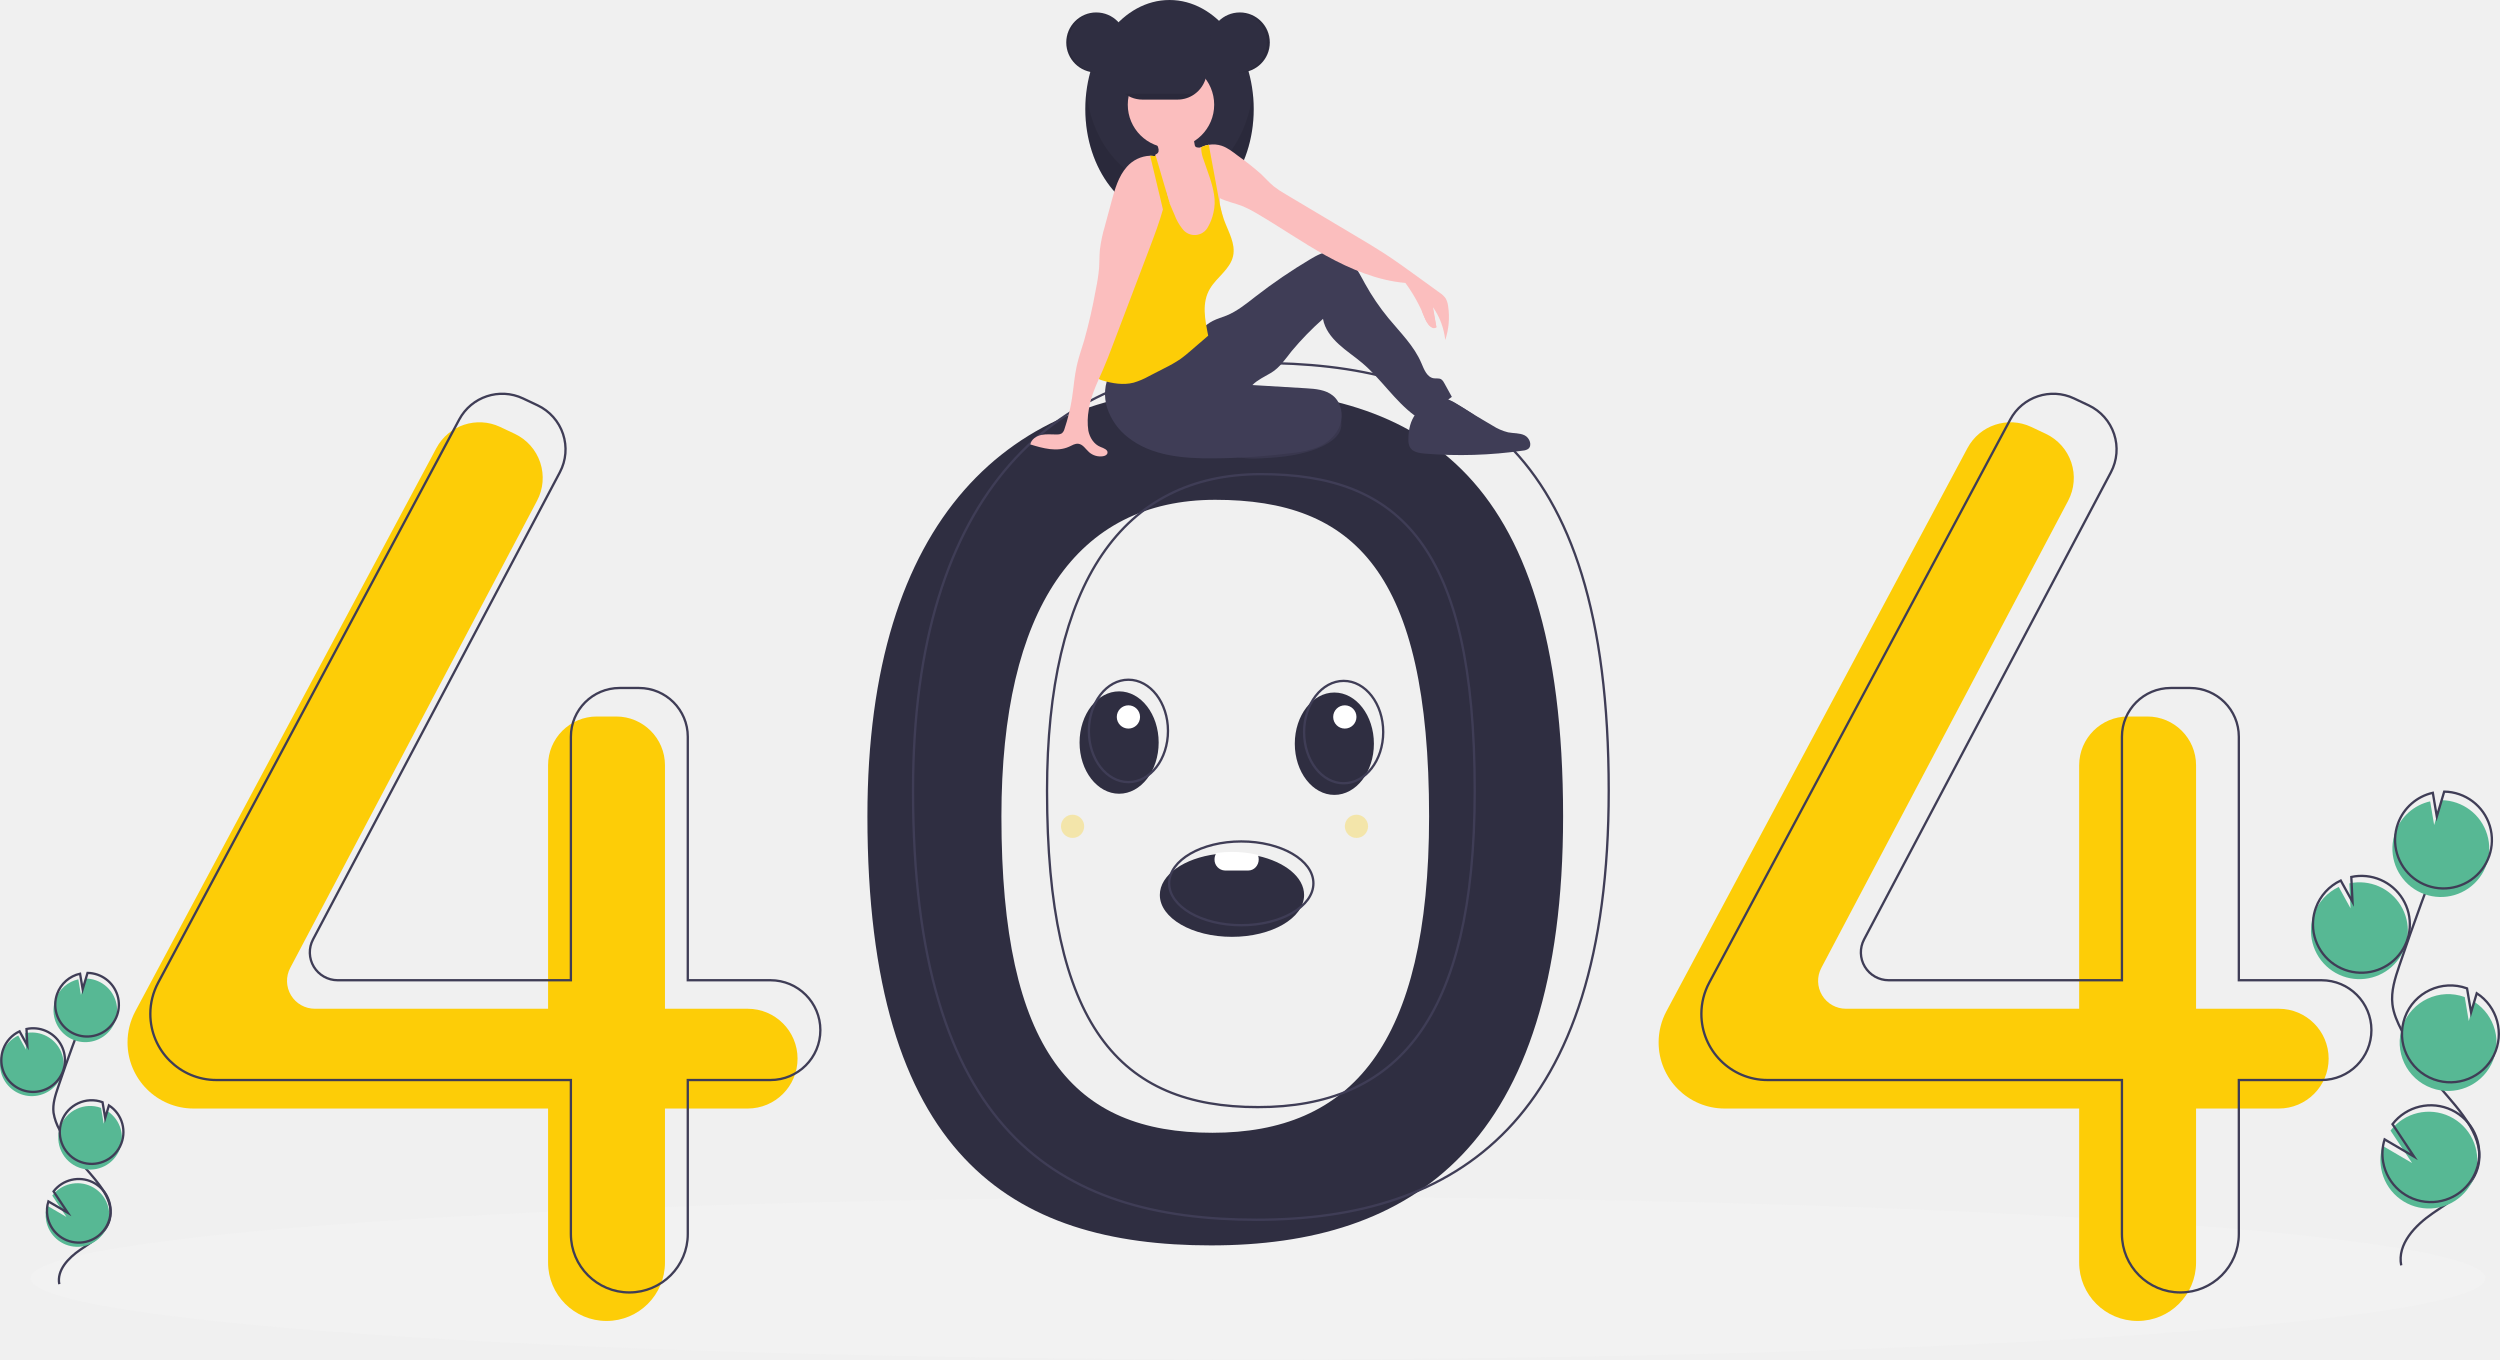
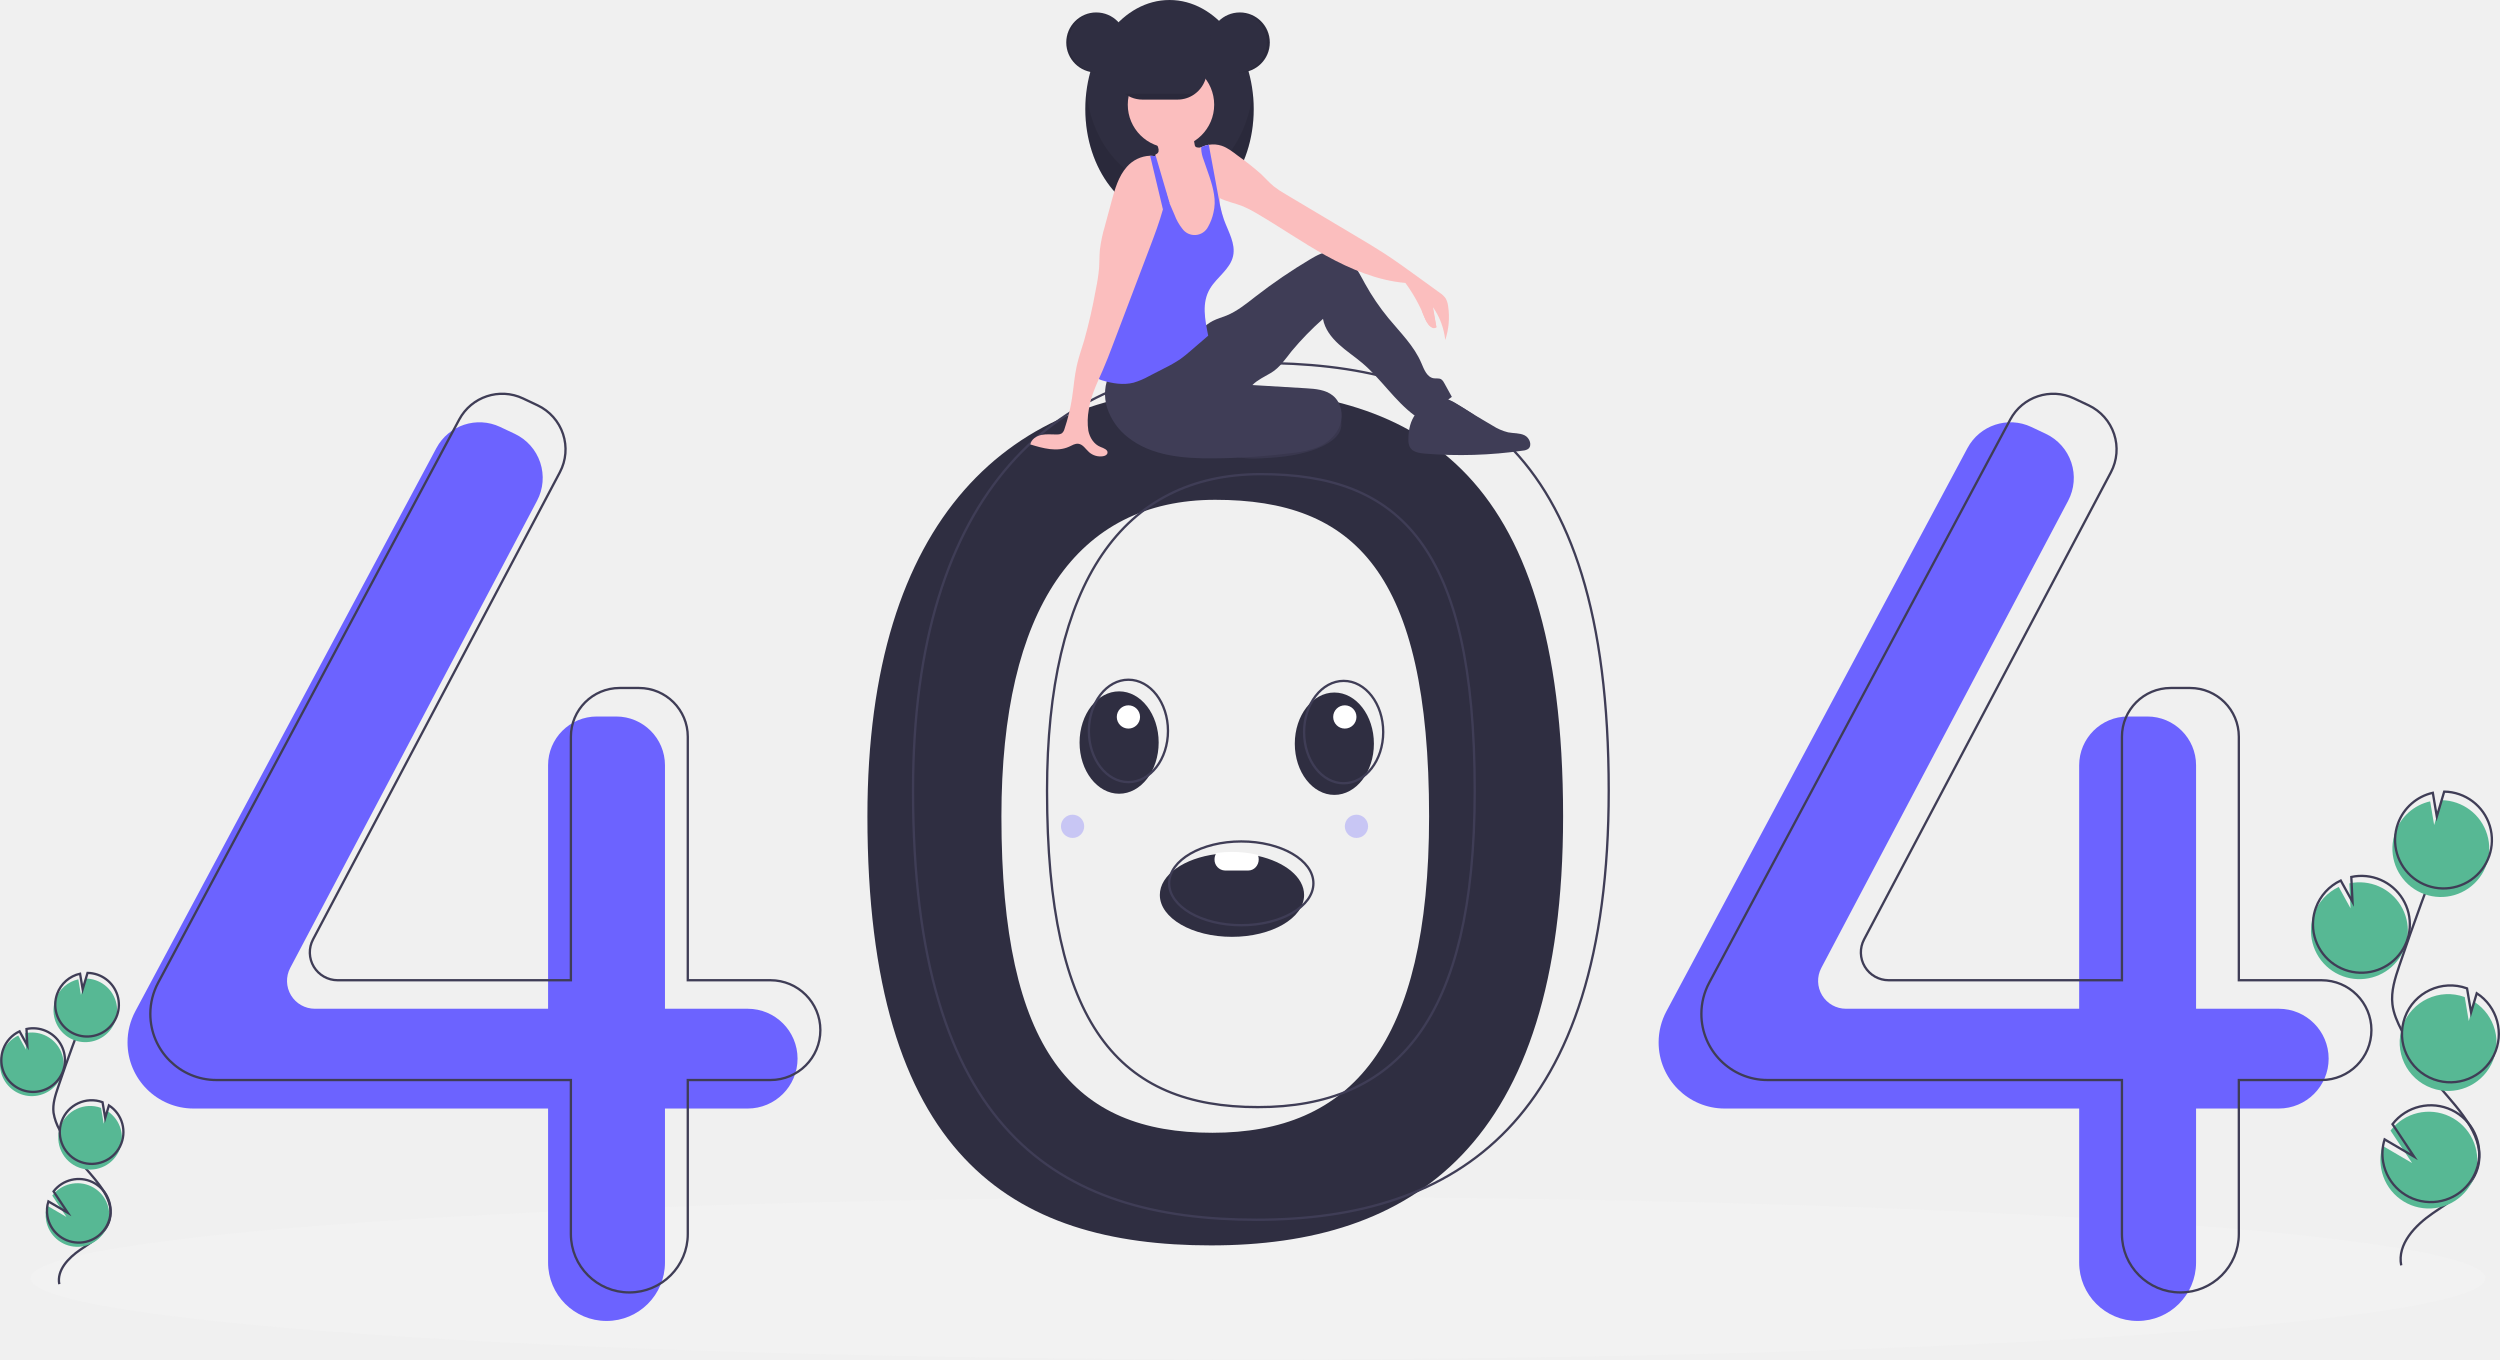
<svg xmlns="http://www.w3.org/2000/svg" id="fd59ce54-f850-4dfc-bc34-dd7d379d600e" data-name="Layer 1" width="1074.392" height="584.231" viewBox="0 0 1074.392 584.231">
  <ellipse cx="540.643" cy="549.309" rx="527.5" ry="34.922" fill="#f2f2f2" />
  <path d="M583.48,324.894c-85.944,0-147.651,55.139-147.651,183.798,0,145.813,61.707,184.411,147.651,184.411s151.327-42.274,151.327-184.411C734.807,356.753,669.424,324.894,583.48,324.894Zm.565,319.808c-59.527,0-90.626-34.923-90.626-135.916,0-89.112,32.372-136.105,91.899-136.105s91.899,30.868,91.899,136.105C677.217,607.234,643.572,644.703,584.045,644.703Z" transform="translate(-63.054 -157.8845)" fill="#2f2e41" />
-   <path d="M384.365,591.401H348.831V486.762A20.956,20.956,0,0,0,327.875,465.806h-8.326a20.956,20.956,0,0,0-20.956,20.956V591.401H198.363a11.963,11.963,0,0,1-10.578-17.552l106.082-200.78A20.956,20.956,0,0,0,284.287,344.33l-6.262-2.957a20.956,20.956,0,0,0-27.429,9.07L121.214,592.475a28.416,28.416,0,0,0-3.356,13.396v0a28.416,28.416,0,0,0,28.416,28.416H298.593v66.167a25.119,25.119,0,0,0,25.119,25.119h0a25.119,25.119,0,0,0,25.119-25.119V634.287h35.534a21.443,21.443,0,0,0,21.443-21.443v0A21.443,21.443,0,0,0,384.365,591.401Z" transform="translate(-63.054 -157.8845)" fill="#fdcd07" />
-   <path d="M1042.362,591.401h-35.534V486.762A20.956,20.956,0,0,0,985.872,465.806h-8.326a20.956,20.956,0,0,0-20.956,20.956V591.401H856.359a11.963,11.963,0,0,1-10.578-17.552L951.864,373.069A20.956,20.956,0,0,0,942.284,344.33l-6.262-2.957a20.956,20.956,0,0,0-27.429,9.07L779.211,592.475a28.416,28.416,0,0,0-3.356,13.396v0a28.416,28.416,0,0,0,28.416,28.416H956.589v66.167a25.119,25.119,0,0,0,25.119,25.119h0a25.119,25.119,0,0,0,25.119-25.119V634.287h35.534a21.443,21.443,0,0,0,21.443-21.443v0A21.443,21.443,0,0,0,1042.362,591.401Z" transform="translate(-63.054 -157.8845)" fill="#fdcd07" />
+   <path d="M384.365,591.401H348.831V486.762A20.956,20.956,0,0,0,327.875,465.806h-8.326a20.956,20.956,0,0,0-20.956,20.956V591.401H198.363a11.963,11.963,0,0,1-10.578-17.552l106.082-200.78A20.956,20.956,0,0,0,284.287,344.33l-6.262-2.957a20.956,20.956,0,0,0-27.429,9.07L121.214,592.475a28.416,28.416,0,0,0-3.356,13.396v0a28.416,28.416,0,0,0,28.416,28.416H298.593v66.167a25.119,25.119,0,0,0,25.119,25.119h0a25.119,25.119,0,0,0,25.119-25.119V634.287h35.534a21.443,21.443,0,0,0,21.443-21.443v0A21.443,21.443,0,0,0,384.365,591.401Z" transform="translate(-63.054 -157.8845)" fill="#6c63ff" />
+   <path d="M1042.362,591.401h-35.534V486.762A20.956,20.956,0,0,0,985.872,465.806h-8.326a20.956,20.956,0,0,0-20.956,20.956V591.401H856.359a11.963,11.963,0,0,1-10.578-17.552L951.864,373.069A20.956,20.956,0,0,0,942.284,344.33l-6.262-2.957a20.956,20.956,0,0,0-27.429,9.07L779.211,592.475a28.416,28.416,0,0,0-3.356,13.396v0a28.416,28.416,0,0,0,28.416,28.416H956.589v66.167a25.119,25.119,0,0,0,25.119,25.119h0a25.119,25.119,0,0,0,25.119-25.119V634.287h35.534a21.443,21.443,0,0,0,21.443-21.443v0A21.443,21.443,0,0,0,1042.362,591.401Z" transform="translate(-63.054 -157.8845)" fill="#6c63ff" />
  <path d="M394.168,579.148H358.634V474.509a20.956,20.956,0,0,0-20.956-20.956h-8.326a20.956,20.956,0,0,0-20.956,20.956V579.148H208.165a11.963,11.963,0,0,1-10.578-17.552L303.67,360.816a20.956,20.956,0,0,0-9.58-28.739l-6.262-2.957a20.956,20.956,0,0,0-27.429,9.07L131.017,580.222a28.416,28.416,0,0,0-3.356,13.396v0a28.416,28.416,0,0,0,28.416,28.416H308.395v66.167a25.119,25.119,0,0,0,25.119,25.119h0a25.119,25.119,0,0,0,25.119-25.119V622.034h35.534a21.443,21.443,0,0,0,21.443-21.443v0A21.443,21.443,0,0,0,394.168,579.148Z" transform="translate(-63.054 -157.8845)" fill="none" stroke="#3f3d56" stroke-miterlimit="10" />
  <path d="M1060.742,579.148h-35.534V474.509a20.956,20.956,0,0,0-20.956-20.956H995.925a20.956,20.956,0,0,0-20.956,20.956V579.148H874.739a11.963,11.963,0,0,1-10.578-17.552L970.244,360.816a20.956,20.956,0,0,0-9.58-28.739l-6.262-2.957a20.956,20.956,0,0,0-27.429,9.07L797.59,580.222a28.416,28.416,0,0,0-3.356,13.396v0a28.416,28.416,0,0,0,28.416,28.416H974.969v66.167a25.119,25.119,0,0,0,25.119,25.119h0a25.119,25.119,0,0,0,25.119-25.119V622.034h35.534a21.443,21.443,0,0,0,21.443-21.443v0A21.443,21.443,0,0,0,1060.742,579.148Z" transform="translate(-63.054 -157.8845)" fill="none" stroke="#3f3d56" stroke-miterlimit="10" />
  <path d="M603.085,313.866c-85.944,0-147.651,55.139-147.651,183.798,0,145.813,61.707,184.411,147.651,184.411s151.327-42.274,151.327-184.411C754.412,345.725,689.029,313.866,603.085,313.866Zm.565,319.808c-59.527,0-90.626-34.923-90.626-135.916,0-89.112,32.372-136.105,91.899-136.105s91.899,30.868,91.899,136.105C696.822,596.206,663.177,633.675,603.65,633.675Z" transform="translate(-63.054 -157.8845)" fill="none" stroke="#3f3d56" stroke-miterlimit="10" />
  <circle cx="471.141" cy="18.25" r="12.901" fill="#2f2e41" />
  <ellipse cx="502.607" cy="46.885" rx="36.186" ry="46.885" fill="#2f2e41" />
  <path d="M565.661,237.494c-18.128,0-33.141-17.271-35.776-39.805a60.976,60.976,0,0,0-.41,7.08c0,25.894,16.201,46.885,36.186,46.885s36.186-20.991,36.186-46.885a60.976,60.976,0,0,0-.41-7.08C598.803,220.224,583.789,237.494,565.661,237.494Z" transform="translate(-63.054 -157.8845)" opacity="0.1" />
  <path d="M639.296,342.073c-.777,3.193-4.128,5.751-7.839,7.538-7.802,3.757-17.425,4.878-26.76,5.254a45.176,45.176,0,0,1-7.144-.132,20.537,20.537,0,0,1-12.251-5.631,1.681,1.681,0,0,1,.044-2.844c4.969-5.459,13.262-8.806,21.616-11.216,6.334-1.827,17.381-6.561,24.29-5.922C637.944,329.739,640.277,338.041,639.296,342.073Z" transform="translate(-63.054 -157.8845)" fill="#3f3d56" />
  <path d="M639.296,342.073c-.777,3.193-4.128,5.751-7.839,7.538-7.802,3.757-17.425,4.878-26.76,5.254a45.176,45.176,0,0,1-7.144-.132,20.537,20.537,0,0,1-12.251-5.631,1.681,1.681,0,0,1,.044-2.844c4.969-5.459,13.262-8.806,21.616-11.216,6.334-1.827,17.381-6.561,24.29-5.922C637.944,329.739,640.277,338.041,639.296,342.073Z" transform="translate(-63.054 -157.8845)" opacity="0.1" />
  <path d="M540.098,318.206a19.77,19.77,0,0,0-1.199,15.075,26.339,26.339,0,0,0,8.829,12.497c10.095,8.092,23.988,9.205,36.925,9.093a284.649,284.649,0,0,0,33.905-2.324,40.538,40.538,0,0,0,11.001-2.554c4.222-1.827,7.933-5.178,9.436-9.526s.436-9.672-3.134-12.574c-3.137-2.55-7.463-2.9-11.498-3.143l-23.088-1.387c2.281-2.308,5.318-3.614,8.096-5.292,3.685-2.226,6.134-5.965,8.813-9.335a129.001,129.001,0,0,1,13.439-13.817c.751,4.31,3.478,7.85,6.687,10.824s6.908,5.368,10.244,8.2c8.079,6.858,13.896,16.167,22.392,22.5a43.829,43.829,0,0,0,16.049-8.012l-3.302-5.981a3.94,3.94,0,0,0-1.245-1.553c-.935-.575-2.14-.279-3.225-.441-2.901-.435-4.168-3.784-5.306-6.487-3.125-7.422-9.108-13.18-14.218-19.404a98.009,98.009,0,0,1-9.996-14.723c-1.717-3.102-3.288-6.331-5.617-9.003s-5.594-4.773-9.139-4.781c-3.132-.007-6.021,1.584-8.714,3.183a230.477,230.477,0,0,0-23.63,16.099c-3.944,3.062-7.863,6.296-12.489,8.174-1.947.79-4,1.331-5.869,2.292-3.273,1.684-5.757,4.534-8.431,7.064C566.277,311.892,553.219,317.738,540.098,318.206Z" transform="translate(-63.054 -157.8845)" fill="#3f3d56" />
  <path d="M588.374,253.983a23.774,23.774,0,0,1-1.734,8.033,10.045,10.045,0,0,1-5.768,5.573,12.375,12.375,0,0,1-5.623.182,10.882,10.882,0,0,1-4.582-1.561c-2.165-1.488-3.244-4.144-3.637-6.743-.393-2.596-.217-5.249-.469-7.863a42.944,42.944,0,0,0-1.202-6.255c-.17-.683-.343-1.362-.513-2.042-.167-.68-.33-1.359-.481-2.039-.138-.639-.267-1.281-.378-1.926-.091-.544-.173-1.092-.233-1.643a18.423,18.423,0,0,0-.809-4.811,14.607,14.607,0,0,0-1.687-2.854c-.286-.409-.563-.818-.818-1.243a5.89,5.89,0,0,1-.972-3.748,3.286,3.286,0,0,1,.148-.601c.025-.076.053-.151.085-.223A1.802,1.802,0,0,0,560.932,223.07a3.433,3.433,0,0,0-.148-1.778,11.318,11.318,0,0,0-.96-2.288c-.264-.478-1.161-1.34-1.167-1.888-.013-1.101,2.14-1.989,3.011-2.423a16.796,16.796,0,0,1,8.597-1.743c1.904.129,3.968.714,5.019,2.31.944,1.438.818,3.301,1.221,4.972a1.471,1.471,0,0,0,.299.664,1.341,1.341,0,0,0,.739.34,4.549,4.549,0,0,0,1.416.057h.003a2.931,2.931,0,0,0,.371-.054,4.957,4.957,0,0,0,2.033-.878q.585-.156,1.18-.255a.251.251,0,0,0,.047-.009c1.576,4.975,1.781,10.308,3.071,15.374.639,2.52,1.554,5.009,1.683,7.602.009.113.013.23.016.346.019.834-.047,1.674-.013,2.505a6.981,6.981,0,0,0,.126,1.114,15.611,15.611,0,0,0,.525,1.743l.009.028c.06.183.116.368.164.554.035.135.066.267.091.403l.003.009A14.938,14.938,0,0,1,588.374,253.983Z" transform="translate(-63.054 -157.8845)" fill="#fbbebe" />
  <circle cx="503.237" cy="44.997" r="18.565" fill="#fbbebe" />
  <path d="M684.157,304.033a30.445,30.445,0,0,0-5.236-14.103q.722,4.295,1.447,8.587a3.214,3.214,0,0,1-3.367-1.035,10.337,10.337,0,0,1-1.765-3.276,67.466,67.466,0,0,0-8.21-14.736c-11.819-.985-23.502-5.884-33.896-11.595-10.396-5.708-20.126-12.552-30.384-18.502a43.573,43.573,0,0,0-5.544-2.832c-3.21-1.287-6.812-1.954-9.855-3.468-.204-.101-.409-.208-.61-.318a12.578,12.578,0,0,1-1.945-1.306,10.344,10.344,0,0,1-.931-.856,20.351,20.351,0,0,1-3.559-5.953c-1.633-3.612-2.215-7.97-3.845-11.583a11.203,11.203,0,0,1,2.502-1.765h.003c.132-.069.264-.135.4-.198a11.94,11.94,0,0,1,2.004-.733q.585-.156,1.18-.255a.251.251,0,0,0,.047-.009,11.566,11.566,0,0,1,5.491.434c2.587.875,4.767,2.621,6.941,4.273a114.02,114.02,0,0,1,10.148,8.049c1.794,1.718,3.43,3.606,5.359,5.167a42.144,42.144,0,0,0,5.057,3.351q15.656,9.327,31.315,18.65c3.534,2.105,7.07,4.21,10.526,6.438,5.249,3.386,10.308,7.055,15.365,10.721q4.47,3.238,8.936,6.479a9.728,9.728,0,0,1,2.533,2.341,8.472,8.472,0,0,1,1.123,3.433A31.387,31.387,0,0,1,684.157,304.033Z" transform="translate(-63.054 -157.8845)" fill="#fbbebe" />
-   <path d="M592.977,267.944c-1.252,5.617-6.929,9.012-9.896,13.946-3.688,6.123-2.184,13.241-.799,20.255q-3.795,3.271-7.593,6.542c-1.397,1.199-2.794,2.404-4.298,3.464a57.351,57.351,0,0,1-6.86,3.94q-3.361,1.728-6.721,3.458a32.128,32.128,0,0,1-6.58,2.788c-4.415,1.133-9.103.34-13.471-.972a6.088,6.088,0,0,1-1.473-.601,2.394,2.394,0,0,1-.699-.632,3.911,3.911,0,0,1-.444-2.539c.444-7.351,2.24-14.547,4.031-21.69a85.26,85.26,0,0,1,3.848-12.577,85.077,85.077,0,0,1,5.415-10.151,68.368,68.368,0,0,1,7.929-11.514,18.479,18.479,0,0,0,3.675-4.739c1.117-2.549.686-5.472.913-8.247a17.148,17.148,0,0,1,1.633-6.007v-.003a17.093,17.093,0,0,1,1.743-2.882q.458,1.067.916,2.13.302.699.598,1.394.387.897.768,1.787,1.1,2.558,2.196,5.113a21.59,21.59,0,0,0,3.335,5.944,6.499,6.499,0,0,0,11.123-.853,21.261,21.261,0,0,0,2.272-6.013,19.215,19.215,0,0,0,.252-7.835c-.758-5.009-2.889-10.126-4.437-14.78a14.945,14.945,0,0,1-1.079-4.871,3.351,3.351,0,0,1,.057-.56c.009-.047.019-.098.028-.145a11.94,11.94,0,0,1,2.004-.733q.585-.156,1.18-.255,2.044,11.064,4.094,22.127c.032.173.066.346.098.522.195,1.057.393,2.115.614,3.169.198.957.412,1.91.651,2.857l.009.028c.082.321.167.639.255.957l.003.009c.242.868.513,1.731.818,2.58C590.938,257.475,594.164,262.629,592.977,267.944Z" transform="translate(-63.054 -157.8845)" fill="#fdcd07" />
+   <path d="M592.977,267.944c-1.252,5.617-6.929,9.012-9.896,13.946-3.688,6.123-2.184,13.241-.799,20.255q-3.795,3.271-7.593,6.542c-1.397,1.199-2.794,2.404-4.298,3.464a57.351,57.351,0,0,1-6.86,3.94q-3.361,1.728-6.721,3.458a32.128,32.128,0,0,1-6.58,2.788c-4.415,1.133-9.103.34-13.471-.972a6.088,6.088,0,0,1-1.473-.601,2.394,2.394,0,0,1-.699-.632,3.911,3.911,0,0,1-.444-2.539c.444-7.351,2.24-14.547,4.031-21.69a85.26,85.26,0,0,1,3.848-12.577,85.077,85.077,0,0,1,5.415-10.151,68.368,68.368,0,0,1,7.929-11.514,18.479,18.479,0,0,0,3.675-4.739c1.117-2.549.686-5.472.913-8.247a17.148,17.148,0,0,1,1.633-6.007v-.003a17.093,17.093,0,0,1,1.743-2.882q.458,1.067.916,2.13.302.699.598,1.394.387.897.768,1.787,1.1,2.558,2.196,5.113a21.59,21.59,0,0,0,3.335,5.944,6.499,6.499,0,0,0,11.123-.853,21.261,21.261,0,0,0,2.272-6.013,19.215,19.215,0,0,0,.252-7.835c-.758-5.009-2.889-10.126-4.437-14.78a14.945,14.945,0,0,1-1.079-4.871,3.351,3.351,0,0,1,.057-.56c.009-.047.019-.098.028-.145a11.94,11.94,0,0,1,2.004-.733q.585-.156,1.18-.255,2.044,11.064,4.094,22.127c.032.173.066.346.098.522.195,1.057.393,2.115.614,3.169.198.957.412,1.91.651,2.857l.009.028c.082.321.167.639.255.957l.003.009c.242.868.513,1.731.818,2.58C590.938,257.475,594.164,262.629,592.977,267.944Z" transform="translate(-63.054 -157.8845)" fill="#6c63ff" />
  <path d="M668.321,346.877a6.583,6.583,0,0,0,.61,3.143c1.162,2.124,3.95,2.606,6.362,2.805a188.377,188.377,0,0,0,42.266-1.288,4.886,4.886,0,0,0,2.151-.668c1.99-1.395.763-4.795-1.41-5.884s-4.751-.826-7.135-1.297a22.479,22.479,0,0,1-6.678-2.896q-7.252-4.167-14.293-8.688c-2.795-1.795-6.093-3.71-9.24-2.646C672.43,332.343,668.265,337.681,668.321,346.877Z" transform="translate(-63.054 -157.8845)" fill="#3f3d56" />
  <path d="M564.437,240.874v.003c-.022.132-.044.261-.072.39-.035.214-.076.431-.116.645-.39,1.998-.868,3.987-1.419,5.963-1.51,5.459-3.534,10.831-5.541,16.123q-8.081,21.287-16.164,42.577c-1.359,3.575-2.716,7.152-4.261,10.654-.516,1.167-1.048,2.344-1.576,3.534-1.894,4.257-3.713,8.653-4.317,13.184a27.45,27.45,0,0,0-.192,9.04c.604,2.97,2.407,5.872,5.23,6.97,1.378.538,3.351,1.259,2.974,2.69-.204.787-1.098,1.171-1.901,1.303a7.312,7.312,0,0,1-5.966-1.718c-1.507-1.337-2.665-3.417-4.67-3.641-1.388-.151-2.665.68-3.936,1.262-5.186,2.369-11.227.711-16.674-.972.428-2.206,2.643-3.66,4.843-4.1,2.199-.444,4.474-.129,6.718-.189a3.51,3.51,0,0,0,2.042-.525,3.705,3.705,0,0,0,1.101-1.882,78.964,78.964,0,0,0,3.213-13.147c.724-4.666,1.026-9.405,2.058-14.015.802-3.597,2.042-7.08,3.106-10.61a224.682,224.682,0,0,0,5.06-22.077,78.02,78.02,0,0,0,1.425-9.368c.179-2.612.094-5.236.346-7.838a60.888,60.888,0,0,1,2.111-9.997q1.444-5.348,2.885-10.689c1.425-5.271,2.955-10.746,6.567-14.843a13.962,13.962,0,0,1,10.028-4.789,9.882,9.882,0,0,1,2.13.23c.116.028.233.057.349.088a8.634,8.634,0,0,1,2.174.9c1.114-.708,1.68-.459,2.42.632a6.973,6.973,0,0,1,.881,3.795A52.424,52.424,0,0,1,564.437,240.874Z" transform="translate(-63.054 -157.8845)" fill="#fbbebe" />
-   <path d="M565.661,245.046l-.047.047-.255.255-2.53,2.527-1.24-5.208-4.251-17.854a9.882,9.882,0,0,1,2.13.23,3.286,3.286,0,0,1,.148-.601l.201.689,1.441,4.902,2.728,9.308.45,1.532v.003Z" transform="translate(-63.054 -157.8845)" fill="#fdcd07" />
+   <path d="M565.661,245.046l-.047.047-.255.255-2.53,2.527-1.24-5.208-4.251-17.854a9.882,9.882,0,0,1,2.13.23,3.286,3.286,0,0,1,.148-.601l.201.689,1.441,4.902,2.728,9.308.45,1.532v.003Z" transform="translate(-63.054 -157.8845)" fill="#6c63ff" />
  <path d="M581.715,188.087a12.582,12.582,0,0,1-3.7,8.896,12.314,12.314,0,0,1-1.36,1.176,12.528,12.528,0,0,1-7.536,2.524H554.023a12.59,12.59,0,0,1,0-25.18h15.096A12.629,12.629,0,0,1,581.715,188.087Z" transform="translate(-63.054 -157.8845)" fill="#2f2e41" />
  <circle cx="532.815" cy="18.25" r="12.901" fill="#2f2e41" />
  <path d="M595.554,163.234c-.158,0-.315.006-.472.012a12.898,12.898,0,0,1,0,25.778c.157.006.314.012.472.012a12.901,12.901,0,1,0,0-25.802Z" transform="translate(-63.054 -157.8845)" opacity="0.1" />
  <path d="M534.195,163.234c.158,0,.315.006.472.012a12.898,12.898,0,0,0,0,25.778c-.157.006-.314.012-.472.012a12.901,12.901,0,0,1,0-25.802Z" transform="translate(-63.054 -157.8845)" opacity="0.1" />
  <path d="M576.655,198.159a12.528,12.528,0,0,1-7.536,2.524H554.023a12.528,12.528,0,0,1-7.536-2.524Z" transform="translate(-63.054 -157.8845)" opacity="0.1" />
  <path d="M674.14,291.64s3.252,9.372,6.229,6.876L677.996,286.267Z" transform="translate(-63.054 -157.8845)" fill="#fbbebe" />
  <path d="M1069.918,577.434a20.813,20.813,0,1,0,2.772-39.915l.521,10.712-5.068-9.18a20.734,20.734,0,0,0-10.684,11.723,20.408,20.408,0,0,0-1.197,5.63A20.809,20.809,0,0,0,1069.918,577.434Z" transform="translate(-63.054 -157.8845)" fill="#57b894" />
  <path d="M1094.995,701.678c-1.789-9.11,5.963-17.187,13.621-22.437s16.605-10.408,19.218-19.317c3.755-12.804-7.43-24.53-16.136-34.642a125.3,125.3,0,0,1-16.524-24.557c-1.811-3.533-3.476-7.225-3.952-11.166-.686-5.675,1.137-11.323,2.974-16.737q9.179-27.052,19.628-53.65" transform="translate(-63.054 -157.8845)" fill="none" stroke="#3f3d56" stroke-miterlimit="10" />
  <path d="M1070.775,574.676a20.813,20.813,0,1,0,2.772-39.915l.521,10.712-5.068-9.18a20.734,20.734,0,0,0-10.684,11.723,20.408,20.408,0,0,0-1.197,5.63A20.809,20.809,0,0,0,1070.775,574.676Z" transform="translate(-63.054 -157.8845)" fill="none" stroke="#3f3d56" stroke-miterlimit="10" />
  <path d="M1092.451,515.473a20.788,20.788,0,0,1,14.98-13.198l1.714,10.184,3.177-10.696a20.81,20.81,0,1,1-19.871,13.71Z" transform="translate(-63.054 -157.8845)" fill="#57b894" />
  <path d="M1093.594,511.795a20.788,20.788,0,0,1,14.98-13.198l1.714,10.184,3.177-10.696a20.81,20.81,0,1,1-19.871,13.71Z" transform="translate(-63.054 -157.8845)" fill="none" stroke="#3f3d56" stroke-miterlimit="10" />
  <path d="M1108.045,625.489a20.81,20.81,0,0,0,18.419-37.023l-2.441,8.219-1.731-10.304a.362.362,0,0,0-.053-.02,20.811,20.811,0,1,0-14.194,39.127Z" transform="translate(-63.054 -157.8845)" fill="#57b894" />
  <path d="M1109.035,621.764a20.81,20.81,0,0,0,18.419-37.023l-2.441,8.219-1.731-10.304a.362.362,0,0,0-.053-.02,20.811,20.811,0,1,0-14.194,39.127Z" transform="translate(-63.054 -157.8845)" fill="none" stroke="#3f3d56" stroke-miterlimit="10" />
  <path d="M1086.378,660.051a20.801,20.801,0,1,0,4.011-16.297l9.273,13.957-12.67-7.408A20.616,20.616,0,0,0,1086.378,660.051Z" transform="translate(-63.054 -157.8845)" fill="#57b894" />
  <path d="M1087.235,657.294a20.801,20.801,0,1,0,4.011-16.297l9.273,13.957-12.67-7.408A20.616,20.616,0,0,0,1087.235,657.294Z" transform="translate(-63.054 -157.8845)" fill="none" stroke="#3f3d56" stroke-miterlimit="10" />
  <path d="M72.061,628.133a13.674,13.674,0,1,0,1.821-26.225l.342,7.038-3.33-6.032a13.623,13.623,0,0,0-7.019,7.702,13.409,13.409,0,0,0-.787,3.699A13.672,13.672,0,0,0,72.061,628.133Z" transform="translate(-63.054 -157.8845)" fill="#57b894" />
  <path d="M88.538,709.763c-1.175-5.986,3.918-11.292,8.949-14.741s10.91-6.838,12.626-12.692c2.467-8.412-4.882-16.117-10.601-22.76A82.324,82.324,0,0,1,88.656,643.436a22.21,22.21,0,0,1-2.597-7.336c-.451-3.729.747-7.439,1.954-10.996q6.031-17.773,12.896-35.249" transform="translate(-63.054 -157.8845)" fill="none" stroke="#3f3d56" stroke-miterlimit="10" />
  <path d="M72.625,626.321a13.674,13.674,0,1,0,1.821-26.225l.342,7.038L71.458,601.103a13.623,13.623,0,0,0-7.019,7.702,13.409,13.409,0,0,0-.787,3.699A13.672,13.672,0,0,0,72.625,626.321Z" transform="translate(-63.054 -157.8845)" fill="none" stroke="#3f3d56" stroke-miterlimit="10" />
  <path d="M86.866,587.423a13.658,13.658,0,0,1,9.842-8.671l1.126,6.691,2.087-7.027a13.673,13.673,0,1,1-13.055,9.007Z" transform="translate(-63.054 -157.8845)" fill="#57b894" />
  <path d="M87.617,585.007a13.658,13.658,0,0,1,9.842-8.671l1.126,6.691L100.673,576a13.673,13.673,0,1,1-13.055,9.007Z" transform="translate(-63.054 -157.8845)" fill="none" stroke="#3f3d56" stroke-miterlimit="10" />
  <path d="M97.112,659.706a13.673,13.673,0,0,0,12.102-24.325l-1.604,5.4-1.137-6.77a.238.238,0,0,0-.035-.013,13.673,13.673,0,1,0-9.326,25.707Z" transform="translate(-63.054 -157.8845)" fill="#57b894" />
  <path d="M97.762,657.259a13.673,13.673,0,0,0,12.102-24.325l-1.604,5.4-1.137-6.77a.238.238,0,0,0-.035-.013,13.673,13.673,0,1,0-9.326,25.707Z" transform="translate(-63.054 -157.8845)" fill="none" stroke="#3f3d56" stroke-miterlimit="10" />
  <path d="M82.876,682.414a13.667,13.667,0,1,0,2.635-10.708l6.092,9.17-8.324-4.867A13.545,13.545,0,0,0,82.876,682.414Z" transform="translate(-63.054 -157.8845)" fill="#57b894" />
  <path d="M83.439,680.602a13.667,13.667,0,1,0,2.635-10.708l6.092,9.17-8.324-4.867A13.545,13.545,0,0,0,83.439,680.602Z" transform="translate(-63.054 -157.8845)" fill="none" stroke="#3f3d56" stroke-miterlimit="10" />
  <ellipse cx="480.946" cy="319.115" rx="17" ry="22" fill="#2f2e41" />
  <ellipse cx="573.446" cy="319.615" rx="17" ry="22" fill="#2f2e41" />
  <path d="M623.5,542.5c0,9.94-13.88,18-31,18s-31-8.06-31-18c0-8.61,10.41-15.81,24.32-17.57a50.104,50.104,0,0,1,6.68-.43,50.699,50.699,0,0,1,11.13,1.2C615.25,528.29,623.5,534.84,623.5,542.5Z" transform="translate(-63.054 -157.8845)" fill="#2f2e41" />
  <ellipse cx="484.946" cy="314.115" rx="17" ry="22" fill="none" stroke="#3f3d56" stroke-miterlimit="10" />
  <ellipse cx="577.446" cy="314.615" rx="17" ry="22" fill="none" stroke="#3f3d56" stroke-miterlimit="10" />
  <ellipse cx="533.446" cy="379.615" rx="31" ry="18" fill="none" stroke="#3f3d56" stroke-miterlimit="10" />
  <path d="M604,527.2a4.937,4.937,0,0,1-1.32,3.392A4.339,4.339,0,0,1,599.5,532h-10a4.664,4.664,0,0,1-4.5-4.8,4.905,4.905,0,0,1,.82-2.741A47.02,47.02,0,0,1,592.5,524a47.665,47.665,0,0,1,11.13,1.28A5.067,5.067,0,0,1,604,527.2Z" transform="translate(-63.054 -157.8845)" fill="#fff" />
  <circle cx="484.946" cy="308.115" r="5" fill="#fff" />
  <circle cx="577.946" cy="308.115" r="5" fill="#fff" />
-   <circle cx="582.946" cy="355.115" r="5" fill="#fdcd07" opacity="0.3" />
-   <circle cx="460.946" cy="355.115" r="5" fill="#fdcd07" opacity="0.3" />
+   <circle cx="582.946" cy="355.115" r="5" fill="#6c63ff" opacity="0.3" />
+   <circle cx="460.946" cy="355.115" r="5" fill="#6c63ff" opacity="0.3" />
</svg>
